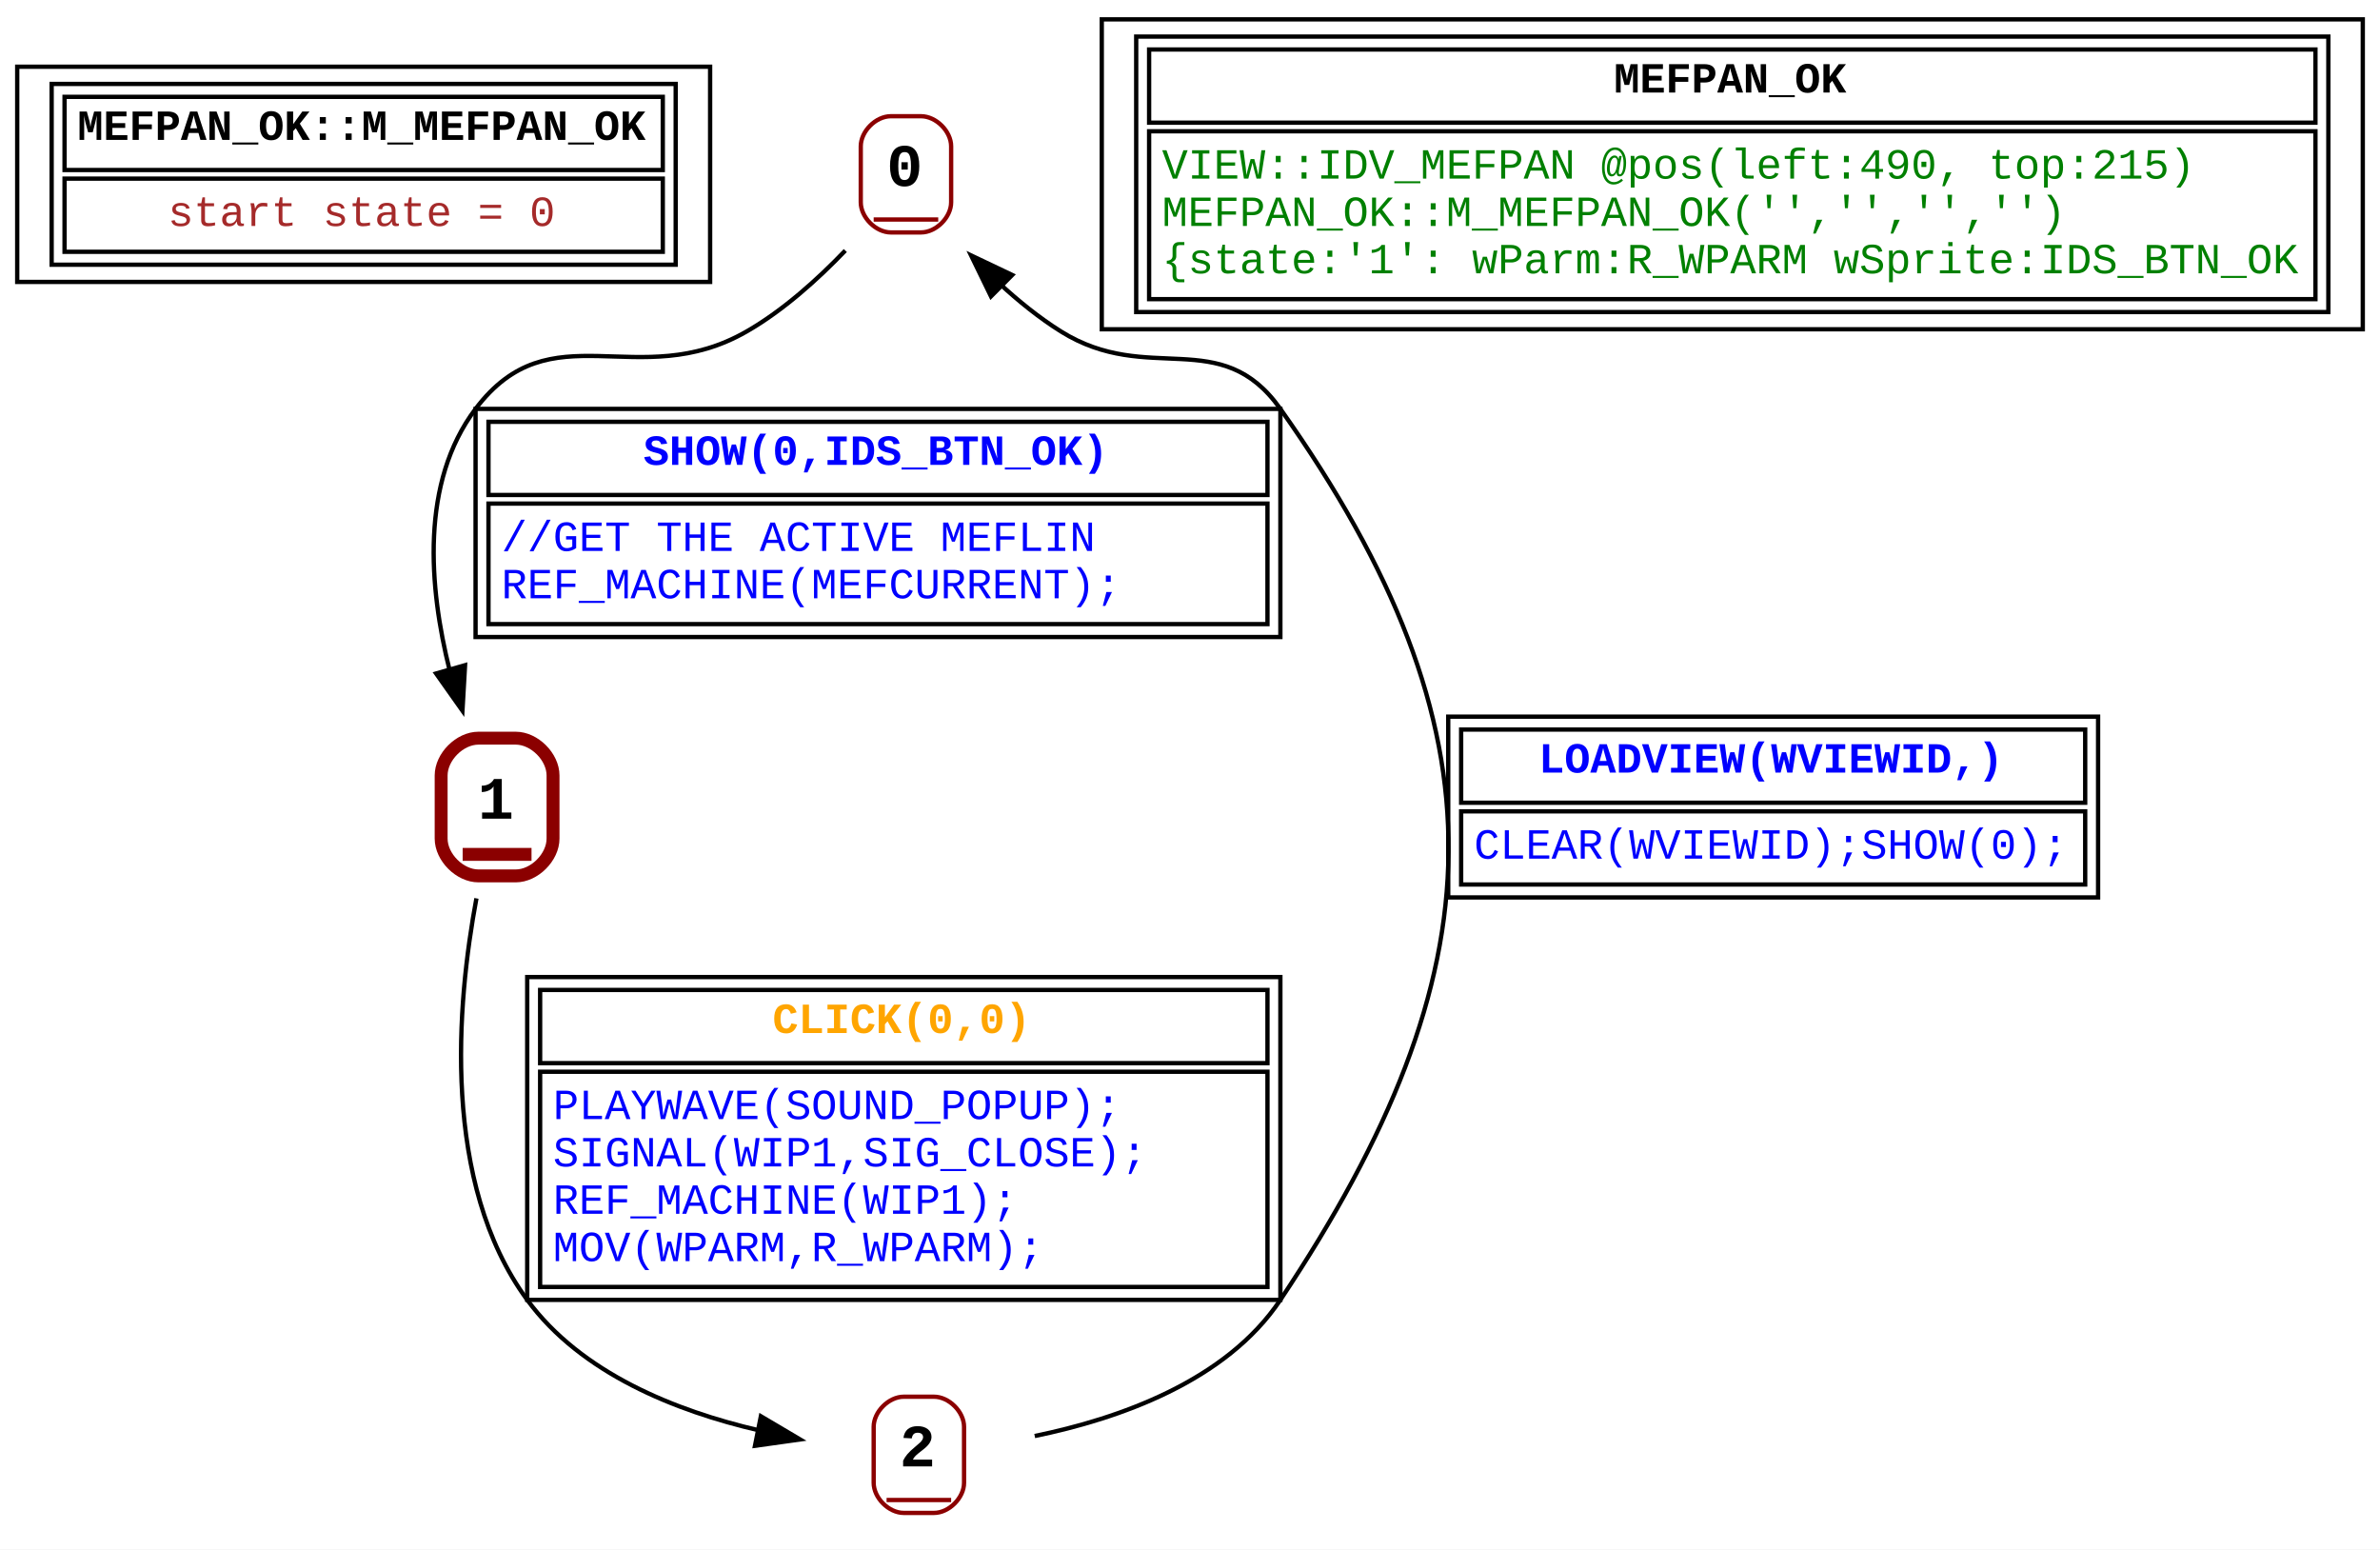
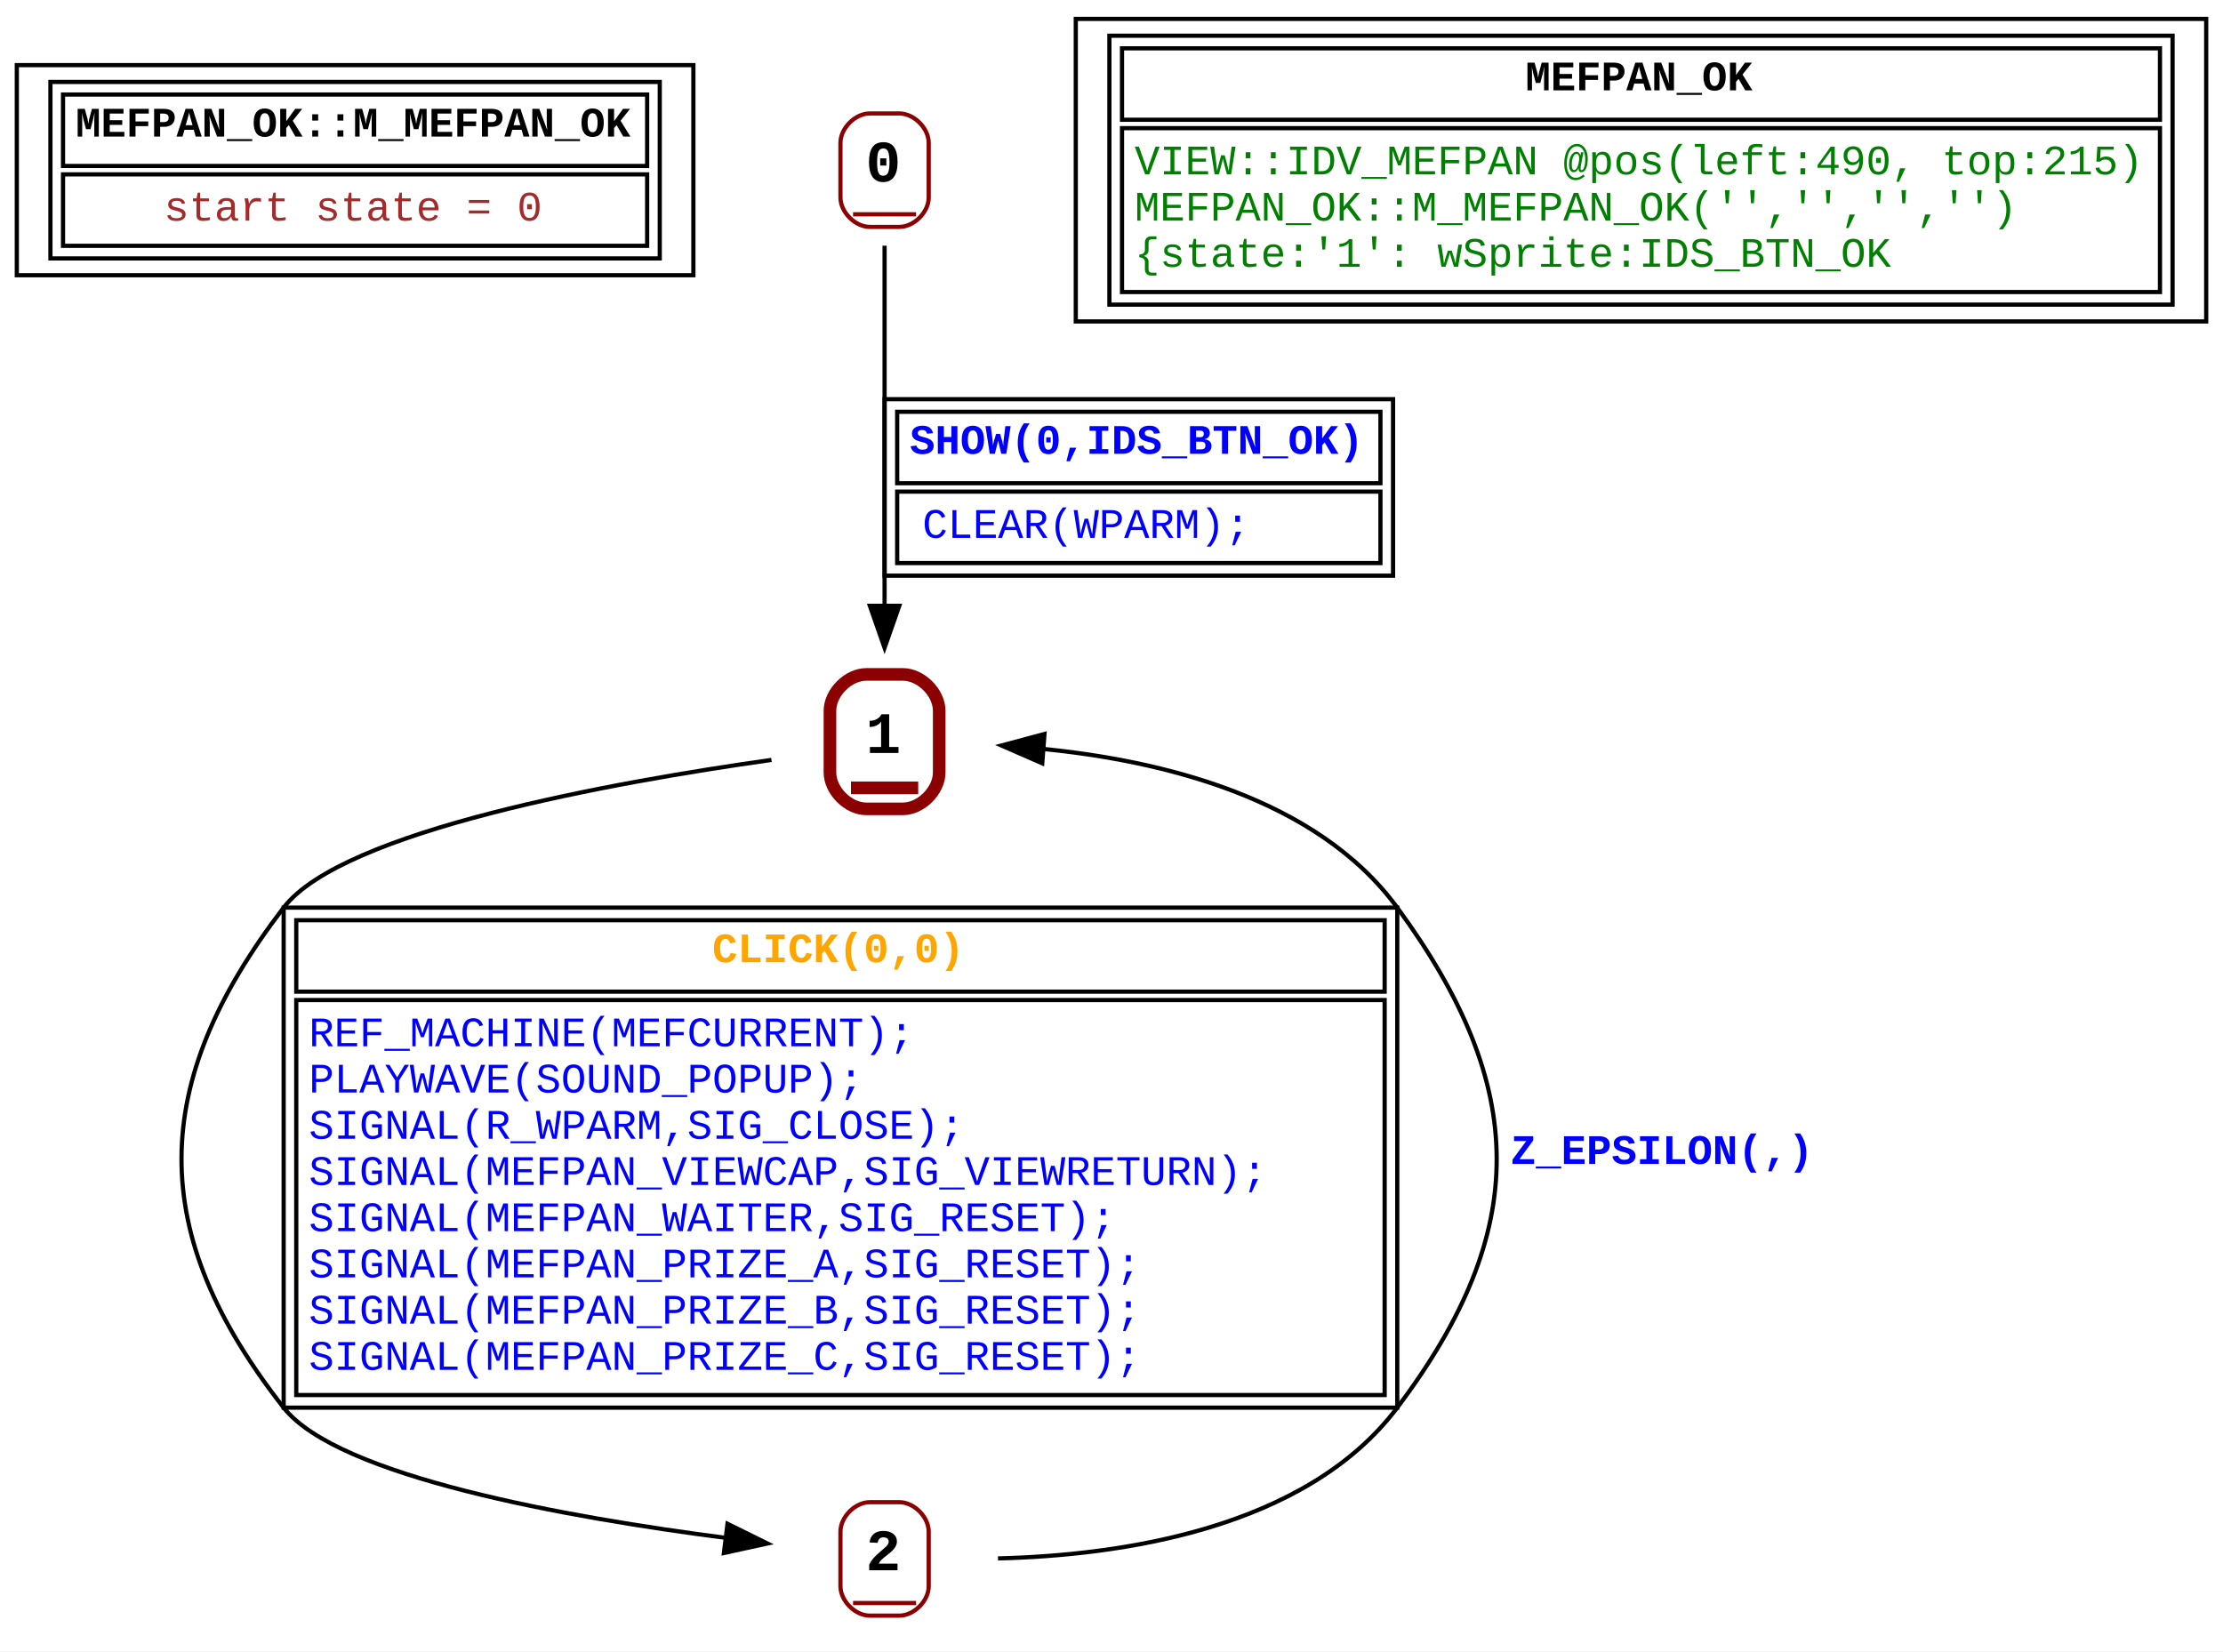
- <svg xmlns="http://www.w3.org/2000/svg" width="553pt" height="360pt" viewBox="0.00 0.00 553.00 360.00">
-   <g id="graph0" class="graph" transform="scale(1 1) rotate(0) translate(4 356)">
-     <polygon fill="white" stroke="none" points="-4,4 -4,-356 549,-356 549,4 -4,4" />
+ <svg xmlns="http://www.w3.org/2000/svg" width="529pt" height="393pt" viewBox="0.00 0.00 529.00 393.00">
+   <g id="graph0" class="graph" transform="scale(1 1) rotate(0) translate(4 389)">
+     <polygon fill="white" stroke="none" points="-4,4 -4,-389 525,-389 525,4 -4,4" />
    <g id="node1" class="node">
-       <polygon fill="none" stroke="black" points="0,-290.5 0,-340.5 161,-340.5 161,-290.5 0,-290.5" />
-       <polygon fill="none" stroke="black" points="11,-316.5 11,-333.5 150,-333.5 150,-316.5 11,-316.5" />
-       <text text-anchor="start" x="14" y="-323.5" font-family="Courier New" font-weight="bold" font-size="10.00">MEFPAN_OK::M_MEFPAN_OK</text>
-       <polygon fill="none" stroke="black" points="11,-297.5 11,-314.5 150,-314.5 150,-297.5 11,-297.5" />
-       <text text-anchor="start" x="35" y="-303.5" font-family="Courier New" font-size="10.00" fill="brown">start state = 0</text>
-       <polygon fill="none" stroke="black" points="8,-294.5 8,-336.5 153,-336.5 153,-294.5 8,-294.5" />
+       <polygon fill="none" stroke="black" points="0,-323.5 0,-373.5 161,-373.5 161,-323.5 0,-323.5" />
+       <polygon fill="none" stroke="black" points="11,-349.5 11,-366.5 150,-366.5 150,-349.5 11,-349.5" />
+       <text text-anchor="start" x="14" y="-356.5" font-family="Courier New" font-weight="bold" font-size="10.00">MEFPAN_OK::M_MEFPAN_OK</text>
+       <polygon fill="none" stroke="black" points="11,-330.5 11,-347.5 150,-347.5 150,-330.5 11,-330.5" />
+       <text text-anchor="start" x="35" y="-336.5" font-family="Courier New" font-size="10.00" fill="brown">start state = 0</text>
+       <polygon fill="none" stroke="black" points="8,-327.5 8,-369.5 153,-369.5 153,-327.5 8,-327.5" />
    </g>
    <g id="node2" class="node">
-       <polyline fill="none" stroke="darkred" points="199,-305 214,-305" />
-       <text text-anchor="start" x="202" y="-312.8" font-family="Courier New" font-weight="bold" font-size="14.00">0</text>
-       <path fill="none" stroke="darkred" d="M203,-302C203,-302 210,-302 210,-302 213.5,-302 217,-305.5 217,-309 217,-309 217,-322 217,-322 217,-325.5 213.5,-329 210,-329 210,-329 203,-329 203,-329 199.5,-329 196,-325.5 196,-322 196,-322 196,-309 196,-309 196,-305.5 199.5,-302 203,-302" />
+       <polyline fill="none" stroke="darkred" points="199,-338 214,-338" />
+       <text text-anchor="start" x="202" y="-345.8" font-family="Courier New" font-weight="bold" font-size="14.00">0</text>
+       <path fill="none" stroke="darkred" d="M203,-335C203,-335 210,-335 210,-335 213.5,-335 217,-338.5 217,-342 217,-342 217,-355 217,-355 217,-358.5 213.5,-362 210,-362 210,-362 203,-362 203,-362 199.5,-362 196,-358.5 196,-355 196,-355 196,-342 196,-342 196,-338.5 199.5,-335 203,-335" />
    </g>
    <g id="node3" class="node">
-       <polyline fill="none" stroke="darkred" stroke-width="3" points="103.5,-157.5 119.5,-157.5" />
-       <text text-anchor="start" x="107" y="-165.8" font-family="Courier New" font-weight="bold" font-size="14.00">1</text>
-       <path fill="none" stroke="darkred" stroke-width="3" d="M107.17,-152.5C107.17,-152.5 115.83,-152.5 115.83,-152.5 120.17,-152.5 124.5,-156.83 124.5,-161.17 124.5,-161.17 124.5,-175.83 124.5,-175.83 124.5,-180.17 120.17,-184.5 115.83,-184.5 115.83,-184.5 107.17,-184.5 107.17,-184.5 102.83,-184.5 98.5,-180.17 98.5,-175.83 98.5,-175.83 98.5,-161.17 98.5,-161.17 98.5,-156.83 102.83,-152.5 107.17,-152.5" />
+       <polyline fill="none" stroke="darkred" stroke-width="3" points="198.5,-201.5 214.5,-201.5" />
+       <text text-anchor="start" x="202" y="-209.8" font-family="Courier New" font-weight="bold" font-size="14.00">1</text>
+       <path fill="none" stroke="darkred" stroke-width="3" d="M202.17,-196.5C202.17,-196.5 210.83,-196.5 210.83,-196.5 215.17,-196.5 219.5,-200.83 219.5,-205.17 219.5,-205.17 219.5,-219.83 219.5,-219.83 219.5,-224.17 215.17,-228.5 210.83,-228.5 210.83,-228.5 202.17,-228.5 202.17,-228.5 197.83,-228.5 193.5,-224.17 193.5,-219.83 193.5,-219.83 193.5,-205.17 193.5,-205.17 193.5,-200.83 197.83,-196.5 202.17,-196.5" />
    </g>
    <g id="edge1" class="edge">
-       <path fill="none" stroke="black" d="M192.41,-297.79C186.02,-291.12 177.99,-283.88 169.5,-279 144.25,-264.49 124.04,-284.25 106.5,-261 93.63,-243.93 95.65,-219.57 100.47,-200.28" />
-       <polygon fill="black" stroke="black" points="104.06,-201.46 103.45,-190.88 97.33,-199.53 104.06,-201.46" />
-       <polygon fill="none" stroke="black" points="109.5,-241 109.5,-258 290.5,-258 290.5,-241 109.5,-241" />
-       <text text-anchor="start" x="145.5" y="-248" font-family="Courier New" font-weight="bold" font-size="10.00" fill="blue">SHOW(0,IDS_BTN_OK)</text>
-       <polygon fill="none" stroke="black" points="109.5,-211 109.5,-239 290.5,-239 290.5,-211 109.5,-211" />
-       <text text-anchor="start" x="112.5" y="-228" font-family="Courier New" font-size="10.00" fill="blue">    //GET THE ACTIVE MEFLIN</text>
-       <text text-anchor="start" x="112.5" y="-217" font-family="Courier New" font-size="10.00" fill="blue">     REF_MACHINE(MEFCURRENT);</text>
-       <polygon fill="none" stroke="black" points="106.5,-208 106.5,-261 293.5,-261 293.5,-208 106.5,-208" />
+       <path fill="none" stroke="black" d="M206.5,-330.53C206.5,-308.96 206.5,-271.32 206.5,-244.56" />
+       <polygon fill="black" stroke="black" points="210,-244.83 206.5,-234.83 203,-244.83 210,-244.83" />
+       <polygon fill="none" stroke="black" points="209.5,-274 209.5,-291 324.5,-291 324.5,-274 209.5,-274" />
+       <text text-anchor="start" x="212.5" y="-281" font-family="Courier New" font-weight="bold" font-size="10.00" fill="blue">SHOW(0,IDS_BTN_OK)</text>
+       <polygon fill="none" stroke="black" points="209.5,-255 209.5,-272 324.5,-272 324.5,-255 209.5,-255" />
+       <text text-anchor="start" x="215.5" y="-261" font-family="Courier New" font-size="10.00" fill="blue">    CLEAR(WPARM);</text>
+       <polygon fill="none" stroke="black" points="206.5,-252 206.5,-294 327.5,-294 327.5,-252 206.5,-252" />
    </g>
    <g id="node4" class="node">
-       <polyline fill="none" stroke="darkred" points="202,-7.5 217,-7.5" />
-       <text text-anchor="start" x="205" y="-15.3" font-family="Courier New" font-weight="bold" font-size="14.00">2</text>
-       <path fill="none" stroke="darkred" d="M206,-4.5C206,-4.5 213,-4.5 213,-4.5 216.5,-4.5 220,-8 220,-11.5 220,-11.5 220,-24.5 220,-24.5 220,-28 216.5,-31.5 213,-31.5 213,-31.5 206,-31.5 206,-31.5 202.5,-31.5 199,-28 199,-24.5 199,-24.5 199,-11.5 199,-11.5 199,-8 202.5,-4.5 206,-4.5" />
+       <polyline fill="none" stroke="darkred" points="199,-7.5 214,-7.5" />
+       <text text-anchor="start" x="202" y="-15.3" font-family="Courier New" font-weight="bold" font-size="14.00">2</text>
+       <path fill="none" stroke="darkred" d="M203,-4.5C203,-4.5 210,-4.5 210,-4.5 213.5,-4.5 217,-8 217,-11.5 217,-11.5 217,-24.5 217,-24.5 217,-28 213.5,-31.5 210,-31.5 210,-31.5 203,-31.5 203,-31.5 199.5,-31.5 196,-28 196,-24.5 196,-24.5 196,-11.5 196,-11.5 196,-8 199.5,-4.5 203,-4.5" />
    </g>
    <g id="edge2" class="edge">
-       <path fill="none" stroke="black" d="M106.7,-147.28C102.12,-122.72 98.54,-81.23 118.5,-54 131.02,-36.92 153.05,-28.17 172.29,-23.7" />
-       <polygon fill="black" stroke="black" points="172.79,-26.96 181.91,-21.57 171.42,-20.1 172.79,-26.96" />
-       <polygon fill="none" stroke="black" points="121.5,-109 121.5,-126 290.5,-126 290.5,-109 121.5,-109" />
-       <text text-anchor="start" x="175.5" y="-116" font-family="Courier New" font-weight="bold" font-size="10.00" fill="orange">CLICK(0,0)</text>
-       <polygon fill="none" stroke="black" points="121.5,-57 121.5,-107 290.5,-107 290.5,-57 121.5,-57" />
-       <text text-anchor="start" x="124.5" y="-96" font-family="Courier New" font-size="10.00" fill="blue">    PLAYWAVE(SOUND_POPUP); </text>
-       <text text-anchor="start" x="124.5" y="-85" font-family="Courier New" font-size="10.00" fill="blue">    SIGNAL(WIP1,SIG_CLOSE);</text>
-       <text text-anchor="start" x="124.5" y="-74" font-family="Courier New" font-size="10.00" fill="blue">    REF_MACHINE(WIP1);</text>
-       <text text-anchor="start" x="124.5" y="-63" font-family="Courier New" font-size="10.00" fill="blue">    MOV(WPARM,R_WPARM);</text>
-       <polygon fill="none" stroke="black" points="118.5,-54 118.5,-129 293.5,-129 293.5,-54 118.5,-54" />
+       <path fill="none" stroke="black" d="M179.58,-208.15C142.19,-202.87 77.54,-191.32 63.5,-173 31.33,-131.02 30.85,-95.61 63.5,-54 76.39,-37.58 131.07,-27.86 168.95,-22.98" />
+       <polygon fill="black" stroke="black" points="169.12,-26.36 178.62,-21.67 168.27,-19.41 169.12,-26.36" />
+       <polygon fill="none" stroke="black" points="66.5,-153 66.5,-170 325.5,-170 325.5,-153 66.5,-153" />
+       <text text-anchor="start" x="165.5" y="-160" font-family="Courier New" font-weight="bold" font-size="10.00" fill="orange">CLICK(0,0)</text>
+       <polygon fill="none" stroke="black" points="66.5,-57 66.5,-151 325.5,-151 325.5,-57 66.5,-57" />
+       <text text-anchor="start" x="69.5" y="-140" font-family="Courier New" font-size="10.00" fill="blue">    REF_MACHINE(MEFCURRENT);</text>
+       <text text-anchor="start" x="69.5" y="-129" font-family="Courier New" font-size="10.00" fill="blue">    PLAYWAVE(SOUND_POPUP);</text>
+       <text text-anchor="start" x="69.5" y="-118" font-family="Courier New" font-size="10.00" fill="blue">    SIGNAL(R_WPARM,SIG_CLOSE);</text>
+       <text text-anchor="start" x="69.5" y="-107" font-family="Courier New" font-size="10.00" fill="blue">    SIGNAL(MEFPAN_VIEWCAP,SIG_VIEWRETURN);</text>
+       <text text-anchor="start" x="69.5" y="-96" font-family="Courier New" font-size="10.00" fill="blue">    SIGNAL(MEFPAN_WAITER,SIG_RESET);</text>
+       <text text-anchor="start" x="69.5" y="-85" font-family="Courier New" font-size="10.00" fill="blue">    SIGNAL(MEFPAN_PRIZE_A,SIG_RESET);</text>
+       <text text-anchor="start" x="69.5" y="-74" font-family="Courier New" font-size="10.00" fill="blue">    SIGNAL(MEFPAN_PRIZE_B,SIG_RESET);</text>
+       <text text-anchor="start" x="69.5" y="-63" font-family="Courier New" font-size="10.00" fill="blue">    SIGNAL(MEFPAN_PRIZE_C,SIG_RESET);</text>
+       <polygon fill="none" stroke="black" points="63.5,-54 63.5,-173 328.5,-173 328.5,-54 63.5,-54" />
    </g>
    <g id="edge3" class="edge">
-       <path fill="none" stroke="black" d="M236.42,-22.37C255.88,-26.36 280.88,-35.07 293.5,-54 344.53,-130.55 346.64,-185.9 293.5,-261 279.62,-280.62 262.88,-266.26 242.5,-279 237.48,-282.14 232.6,-286.09 228.14,-290.21" />
-       <polygon fill="black" stroke="black" points="226.26,-287.14 221.63,-296.66 231.19,-292.11 226.26,-287.14" />
-       <polygon fill="none" stroke="black" points="335.5,-169.5 335.5,-186.5 480.5,-186.5 480.5,-169.5 335.5,-169.5" />
-       <text text-anchor="start" x="353.5" y="-176.5" font-family="Courier New" font-weight="bold" font-size="10.00" fill="blue">LOADVIEW(WVIEWID,)</text>
-       <polygon fill="none" stroke="black" points="335.5,-150.5 335.5,-167.5 480.5,-167.5 480.5,-150.5 335.5,-150.5" />
-       <text text-anchor="start" x="338.5" y="-156.5" font-family="Courier New" font-size="10.00" fill="blue">CLEAR(WVIEWID);SHOW(0);</text>
-       <polygon fill="none" stroke="black" points="332.5,-147.5 332.5,-189.5 483.5,-189.5 483.5,-147.5 332.5,-147.5" />
+       <path fill="none" stroke="black" d="M233.49,-18.12C262.26,-18.82 306.62,-24.96 328.5,-54 360.33,-96.24 359.77,-130.34 328.5,-173 309.32,-199.17 272.29,-208.01 244.04,-210.78" />
+       <polygon fill="black" stroke="black" points="244.02,-207.34 234.31,-211.58 244.55,-214.32 244.02,-207.34" />
+       <text text-anchor="start" x="355.5" y="-112" font-family="Courier New" font-weight="bold" font-size="10.00" fill="blue">Z_EPSILON(,)</text>
    </g>
    <g id="node5" class="node">
-       <polygon fill="none" stroke="black" points="252,-279.5 252,-351.5 545,-351.5 545,-279.5 252,-279.5" />
-       <polygon fill="none" stroke="black" points="263,-327.5 263,-344.5 534,-344.5 534,-327.5 263,-327.5" />
-       <text text-anchor="start" x="371" y="-334.5" font-family="Courier New" font-weight="bold" font-size="10.00">MEFPAN_OK</text>
-       <polygon fill="none" stroke="black" points="263,-286.5 263,-325.5 534,-325.5 534,-286.5 263,-286.5" />
-       <text text-anchor="start" x="266" y="-314.5" font-family="Courier New" font-size="10.00" fill="green">VIEW::IDV_MEFPAN @pos(left:490, top:215)</text>
-       <text text-anchor="start" x="266" y="-303.5" font-family="Courier New" font-size="10.00" fill="green">MEFPAN_OK::M_MEFPAN_OK('','','','')</text>
-       <text text-anchor="start" x="266" y="-292.5" font-family="Courier New" font-size="10.00" fill="green">{state:'1': wParm:R_WPARM wSprite:IDS_BTN_OK</text>
-       <polygon fill="none" stroke="black" points="260,-283.5 260,-347.5 537,-347.5 537,-283.5 260,-283.5" />
+       <polygon fill="none" stroke="black" points="252,-312.5 252,-384.5 521,-384.5 521,-312.5 252,-312.5" />
+       <polygon fill="none" stroke="black" points="263,-360.5 263,-377.5 510,-377.5 510,-360.5 263,-360.5" />
+       <text text-anchor="start" x="359" y="-367.5" font-family="Courier New" font-weight="bold" font-size="10.00">MEFPAN_OK</text>
+       <polygon fill="none" stroke="black" points="263,-319.5 263,-358.5 510,-358.5 510,-319.5 263,-319.5" />
+       <text text-anchor="start" x="266" y="-347.5" font-family="Courier New" font-size="10.00" fill="green">VIEW::IDV_MEFPAN @pos(left:490, top:215)</text>
+       <text text-anchor="start" x="266" y="-336.5" font-family="Courier New" font-size="10.00" fill="green">MEFPAN_OK::M_MEFPAN_OK('','','','')</text>
+       <text text-anchor="start" x="266" y="-325.5" font-family="Courier New" font-size="10.00" fill="green">{state:'1': wSprite:IDS_BTN_OK</text>
+       <polygon fill="none" stroke="black" points="260,-316.5 260,-380.5 513,-380.5 513,-316.5 260,-316.5" />
    </g>
  </g>
</svg>
